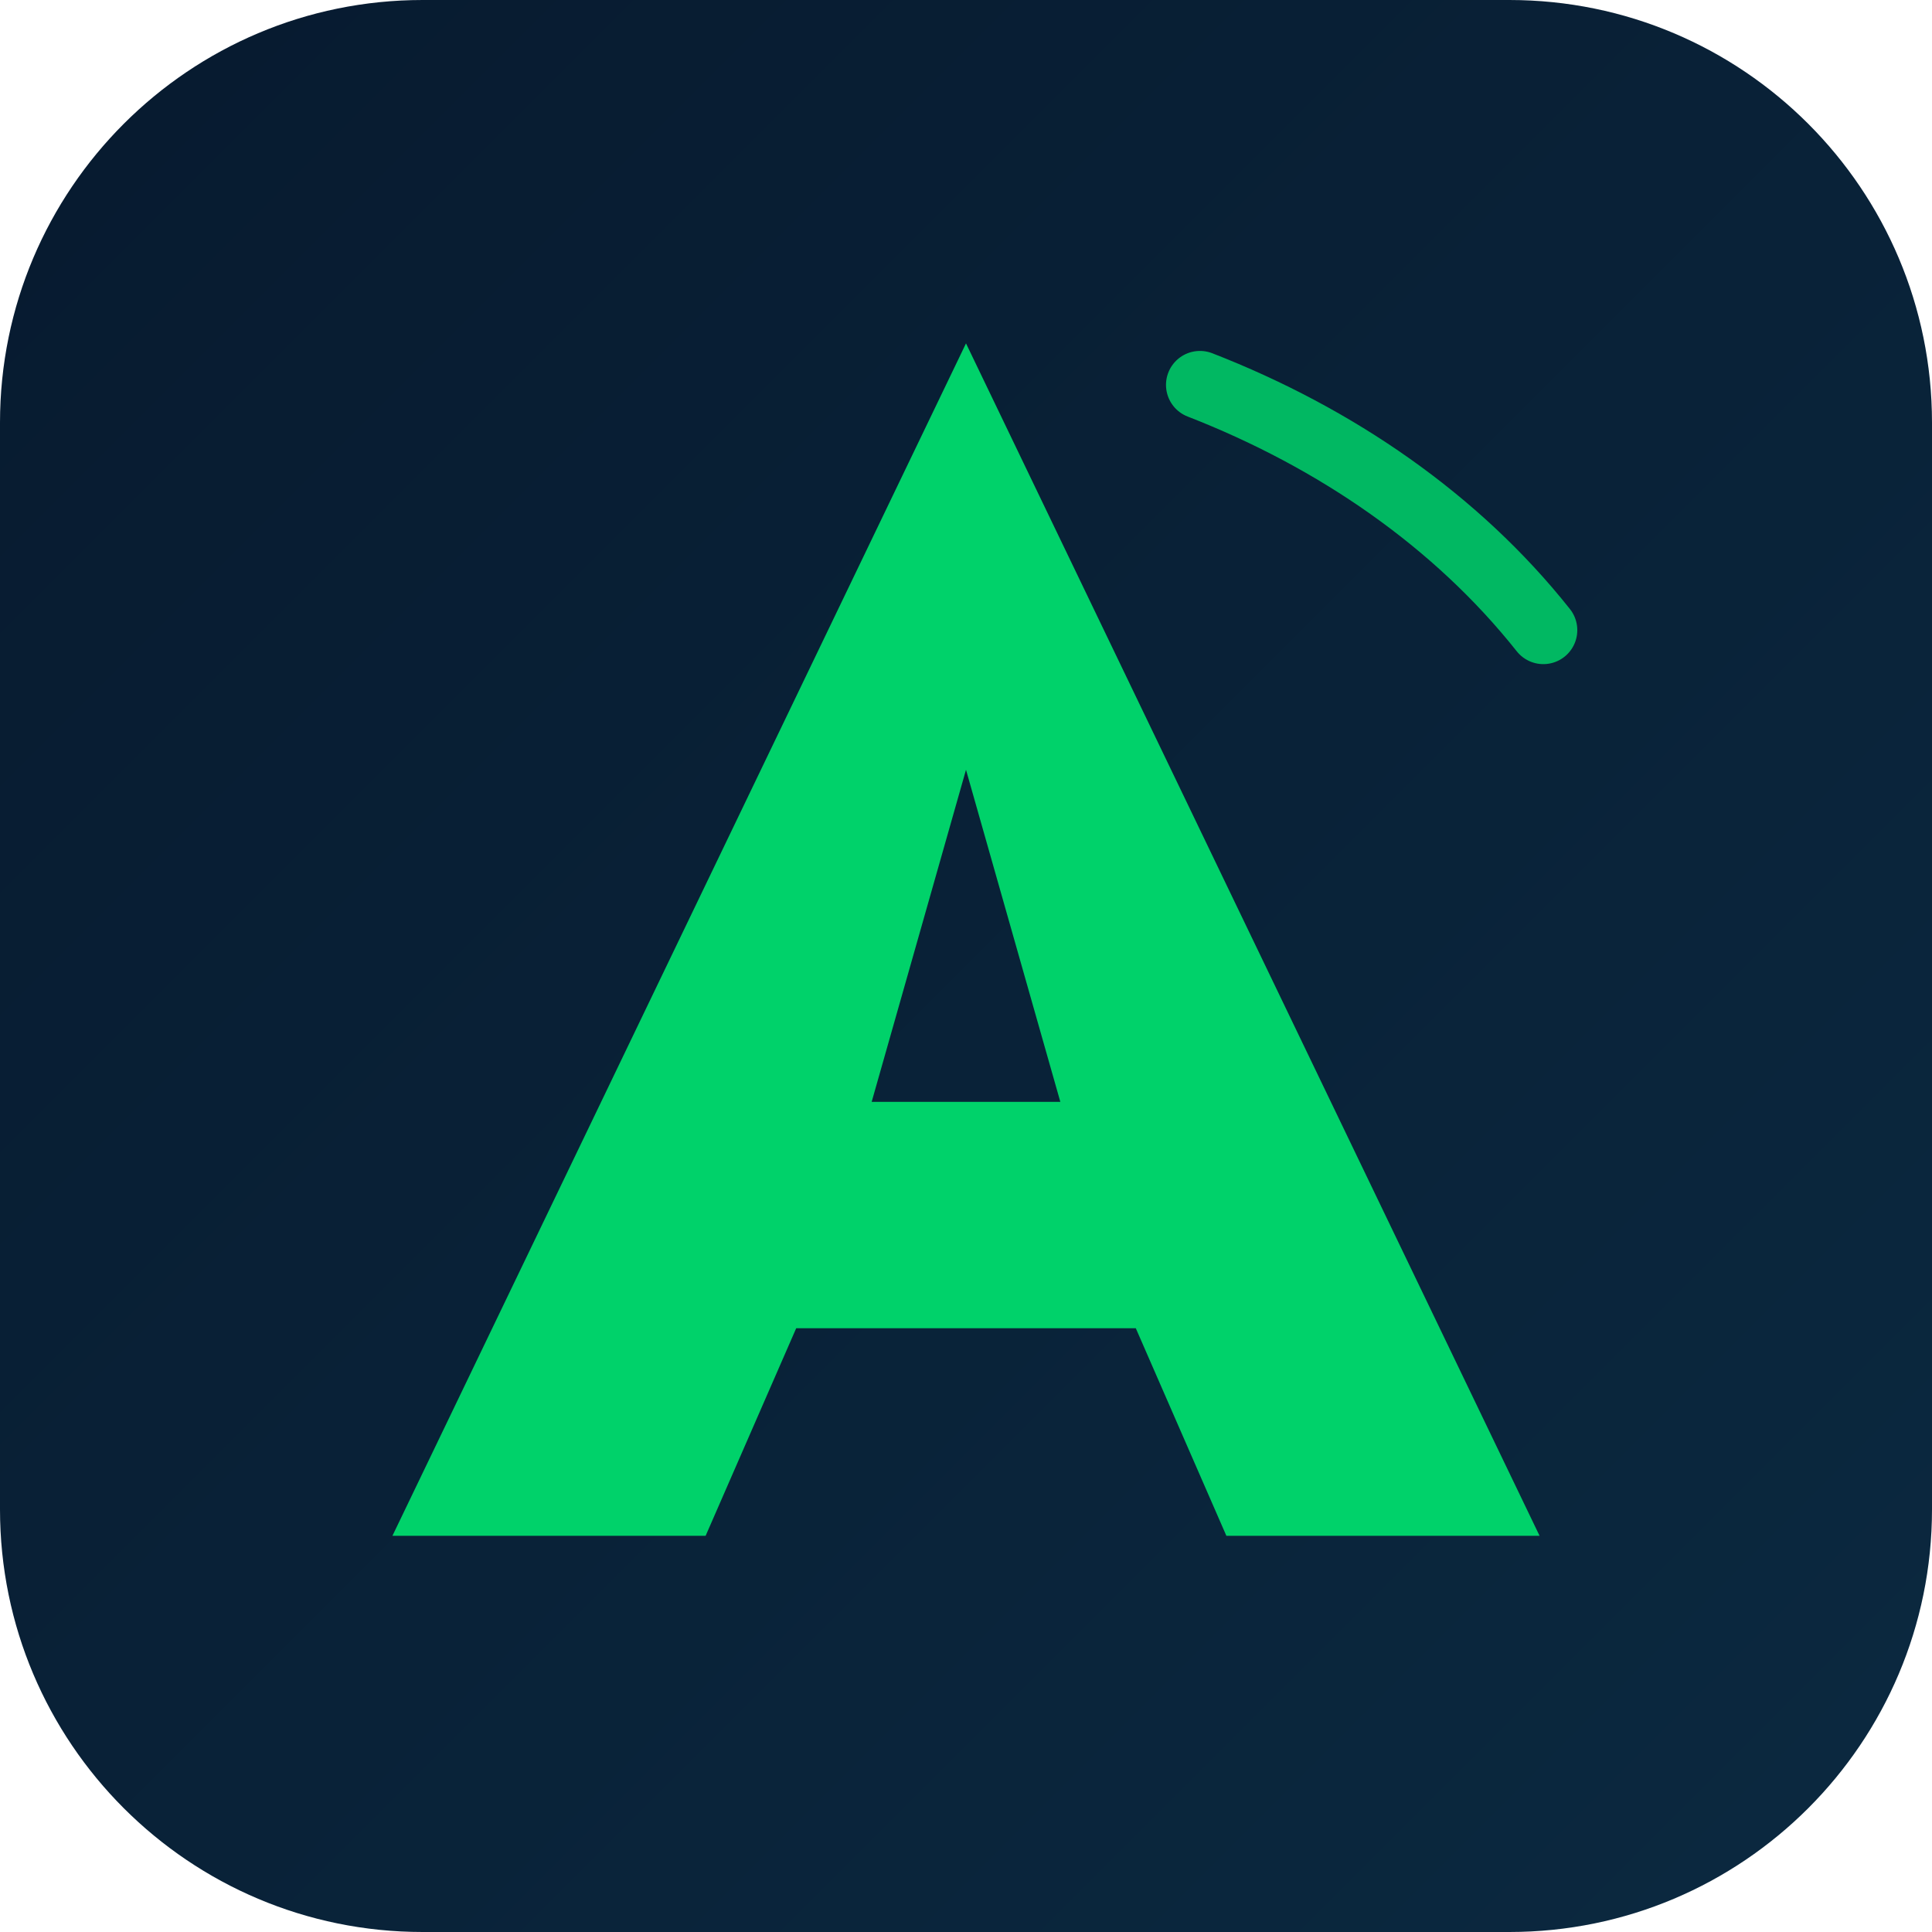
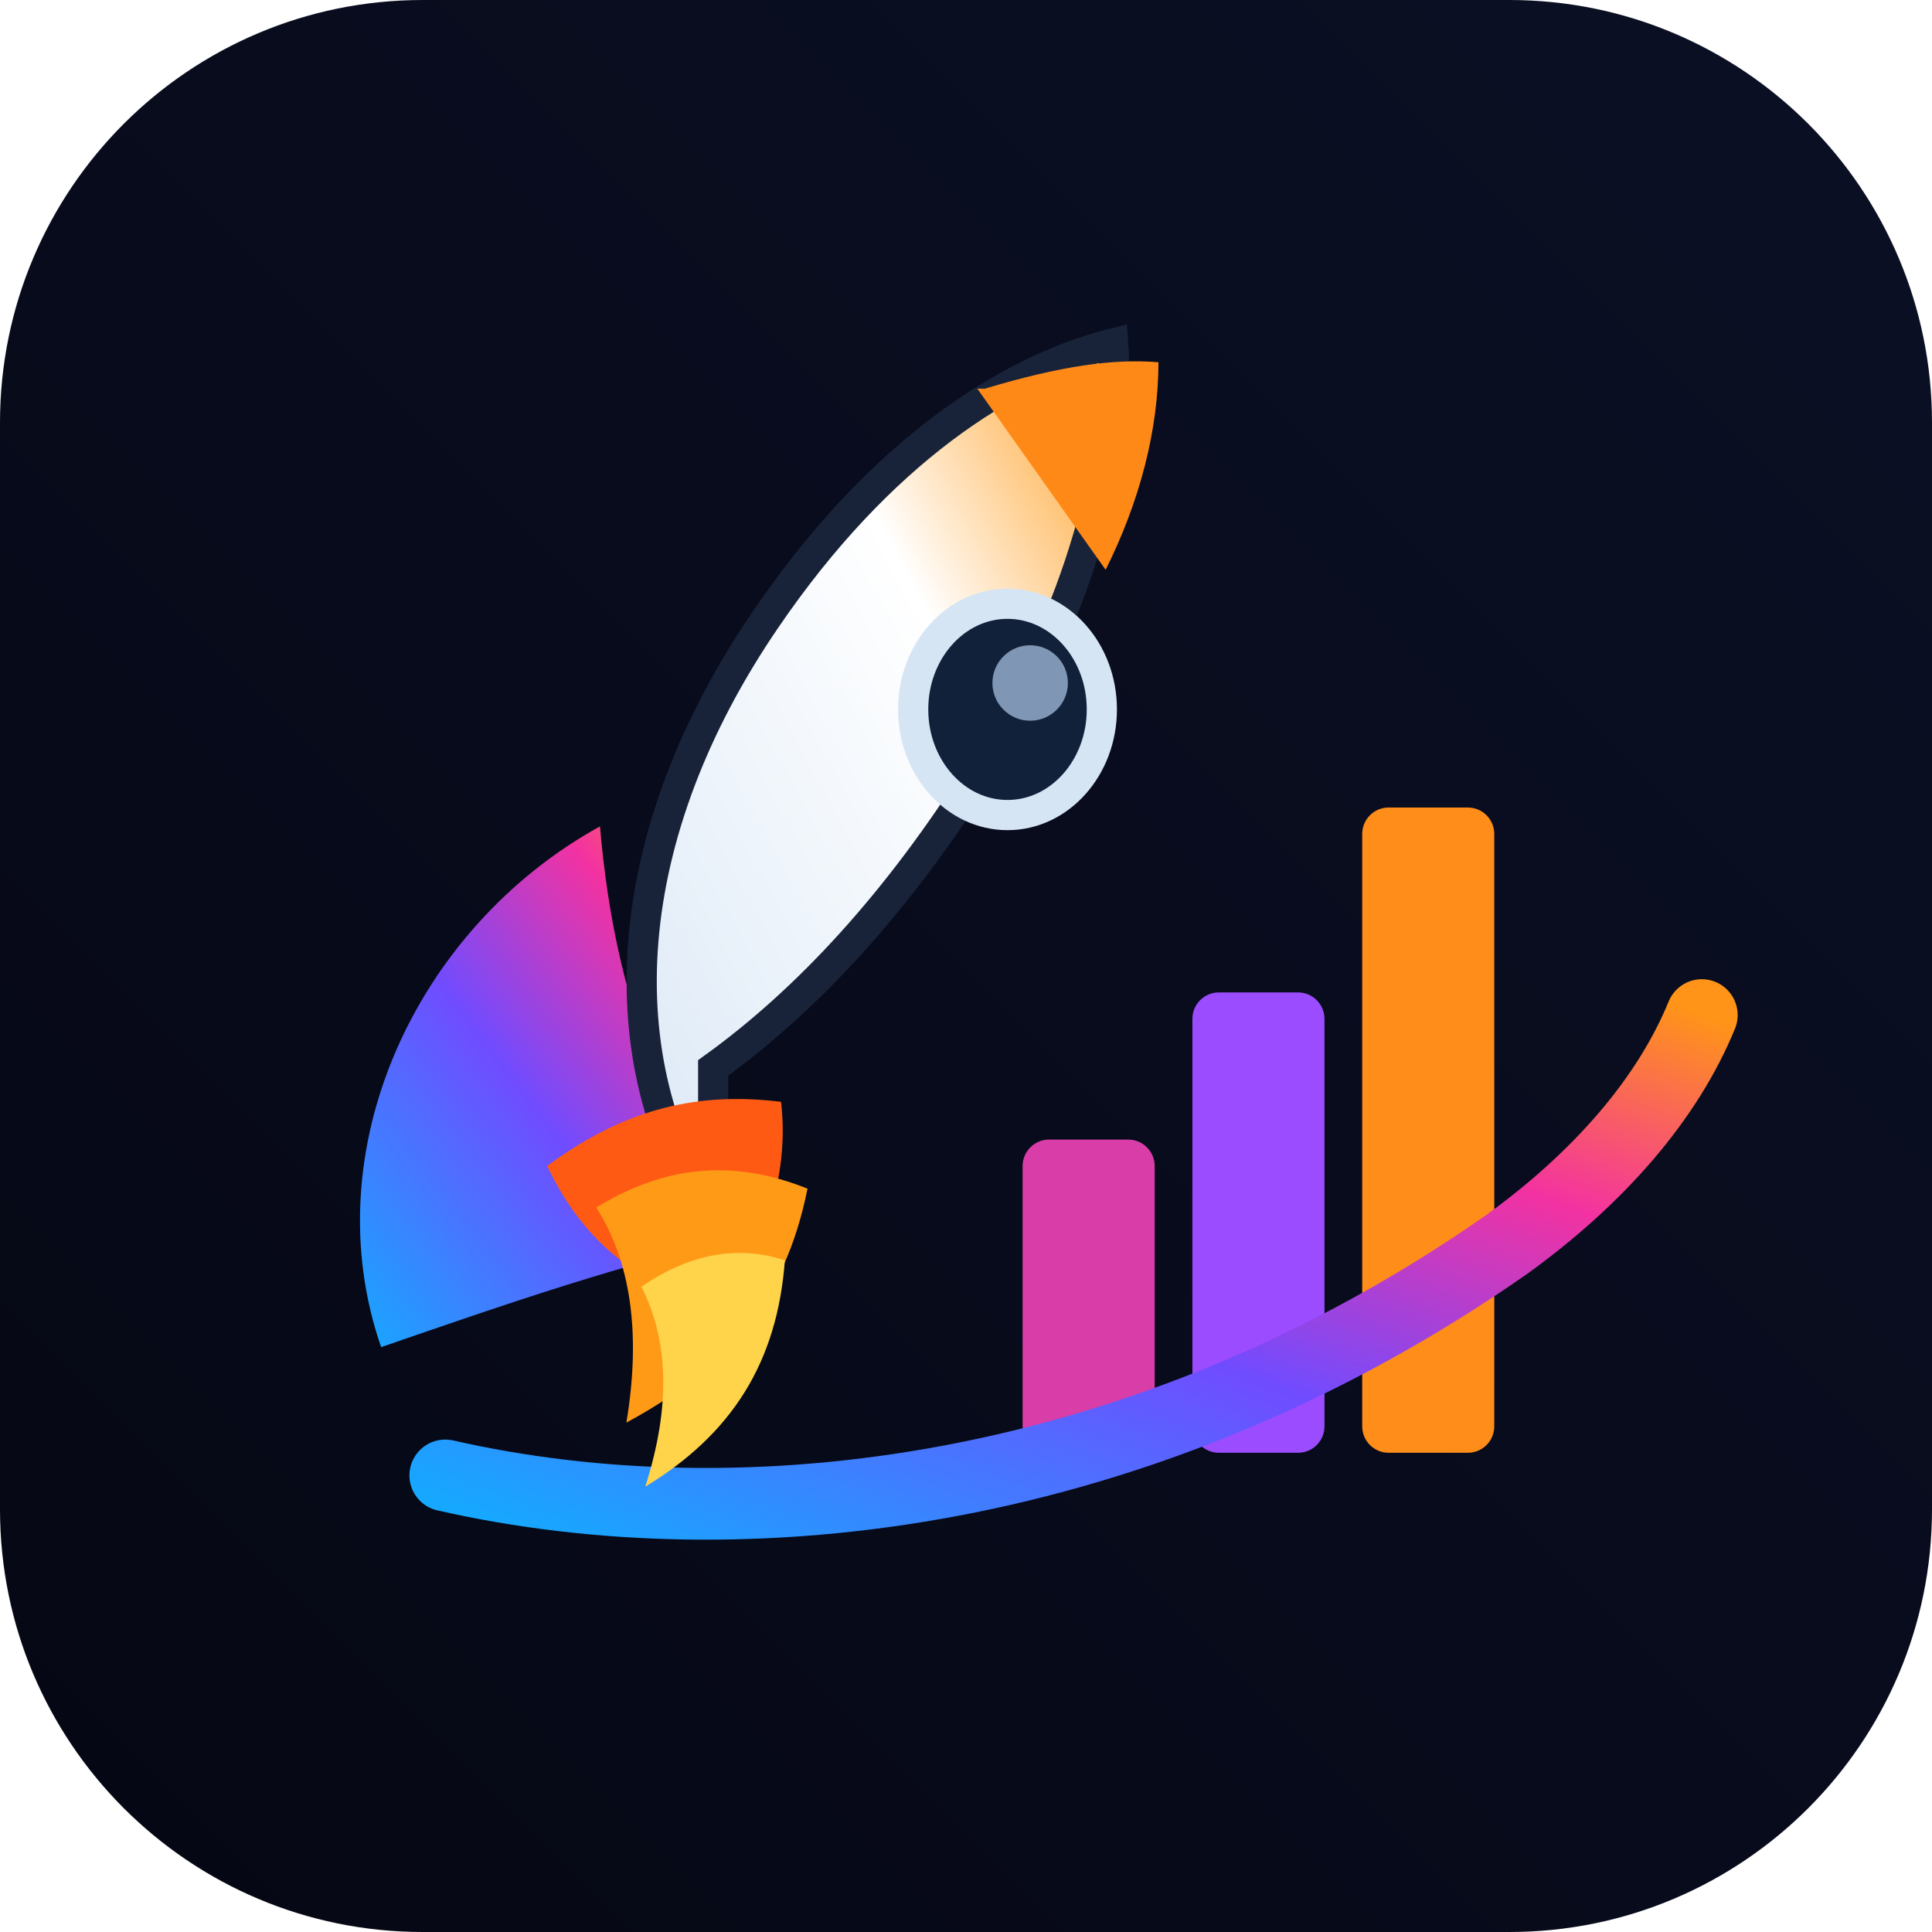
<svg xmlns="http://www.w3.org/2000/svg" viewBox="0 0 512 512" role="img" aria-labelledby="title desc">
  <defs>
-     <linearGradient id="g" x1="0" y1="0" x2="1" y2="1">
-       <stop offset="0" stop-color="#071a2f" />
-       <stop offset="1" stop-color="#0b2940" />
+     <linearGradient id="bg" x1="0" y1="1" x2="1" y2="0">
+       <stop stop-color="#050713" />
+       <stop offset="1" stop-color="#0b1025" />
+     </linearGradient>
+     <linearGradient id="s" x1="0" y1="1" x2="1" y2="0">
+       <stop stop-color="#16a8ff" />
+       <stop offset=".45" stop-color="#704cff" />
+       <stop offset=".75" stop-color="#f332a1" />
+       <stop offset="1" stop-color="#ff9418" />
+     </linearGradient>
+     <linearGradient id="r" x1="0" y1="1" x2="1" y2="0">
+       <stop stop-color="#dbe8f6" />
+       <stop offset=".65" stop-color="#fff" />
+       <stop offset="1" stop-color="#ff9b19" />
    </linearGradient>
  </defs>
-   <rect width="512" height="512" rx="112" fill="url(#g)" />
-   <path d="M256 91 104 407h83l24-55h90l24 55h83L256 91Zm0 113 25 88h-50l25-88Z" fill="#00d26a" />
-   <path d="M318 102c36 14 68 36 91 65" fill="none" stroke="#00d26a" stroke-width="18" stroke-linecap="round" opacity=".85" />
+   <rect width="512" height="512" rx="112" fill="url(#bg)" />
+   <path d="M101 357c-18-52 9-111 58-138 4 47 18 81 42 108-34 7-68 19-100 30Z" fill="url(#s)" />
+   <rect x="271" y="302" width="35" height="83" rx="7" fill="#d83da8" />
+   <rect x="316" y="263" width="35" height="122" rx="7" fill="#9b4cff" />
+   <rect x="361" y="214" width="35" height="171" rx="7" fill="#ff8d19" />
+   <path d="M118 391c79 18 185 6 281-61 25-18 43-39 52-61" fill="none" stroke="url(#s)" stroke-width="19" stroke-linecap="round" />
+   <path d="M189 324c-29-43-25-103 14-160 30-44 64-66 92-73 2 29-8 70-35 113-22 35-46 61-71 79Z" fill="url(#r)" stroke="#18233a" stroke-width="8" />
+   <path d="M261 103c20-6 34-8 46-7 0 18-5 37-14 55l-34-48Z" fill="#ff8917" />
+   <ellipse cx="267" cy="188" rx="25" ry="28" fill="#12213a" stroke="#d6e5f4" stroke-width="8" />
+   <circle cx="273" cy="181" r="10" fill="#7f96b4" />
+   <path d="M207 292c-24-3-43 3-62 17 10 21 25 32 47 38 12-20 17-37 15-55Z" fill="#ff5a13" />
+   <path d="M214 315c-6 30-22 48-48 62 4-24 1-43-8-57 18-11 36-13 56-5Z" fill="#ff9a16" />
+   <path d="M208 334c-2 27-14 46-37 60 7-22 6-39-1-53 13-9 26-11 38-7Z" fill="#ffd34a" />
</svg>
